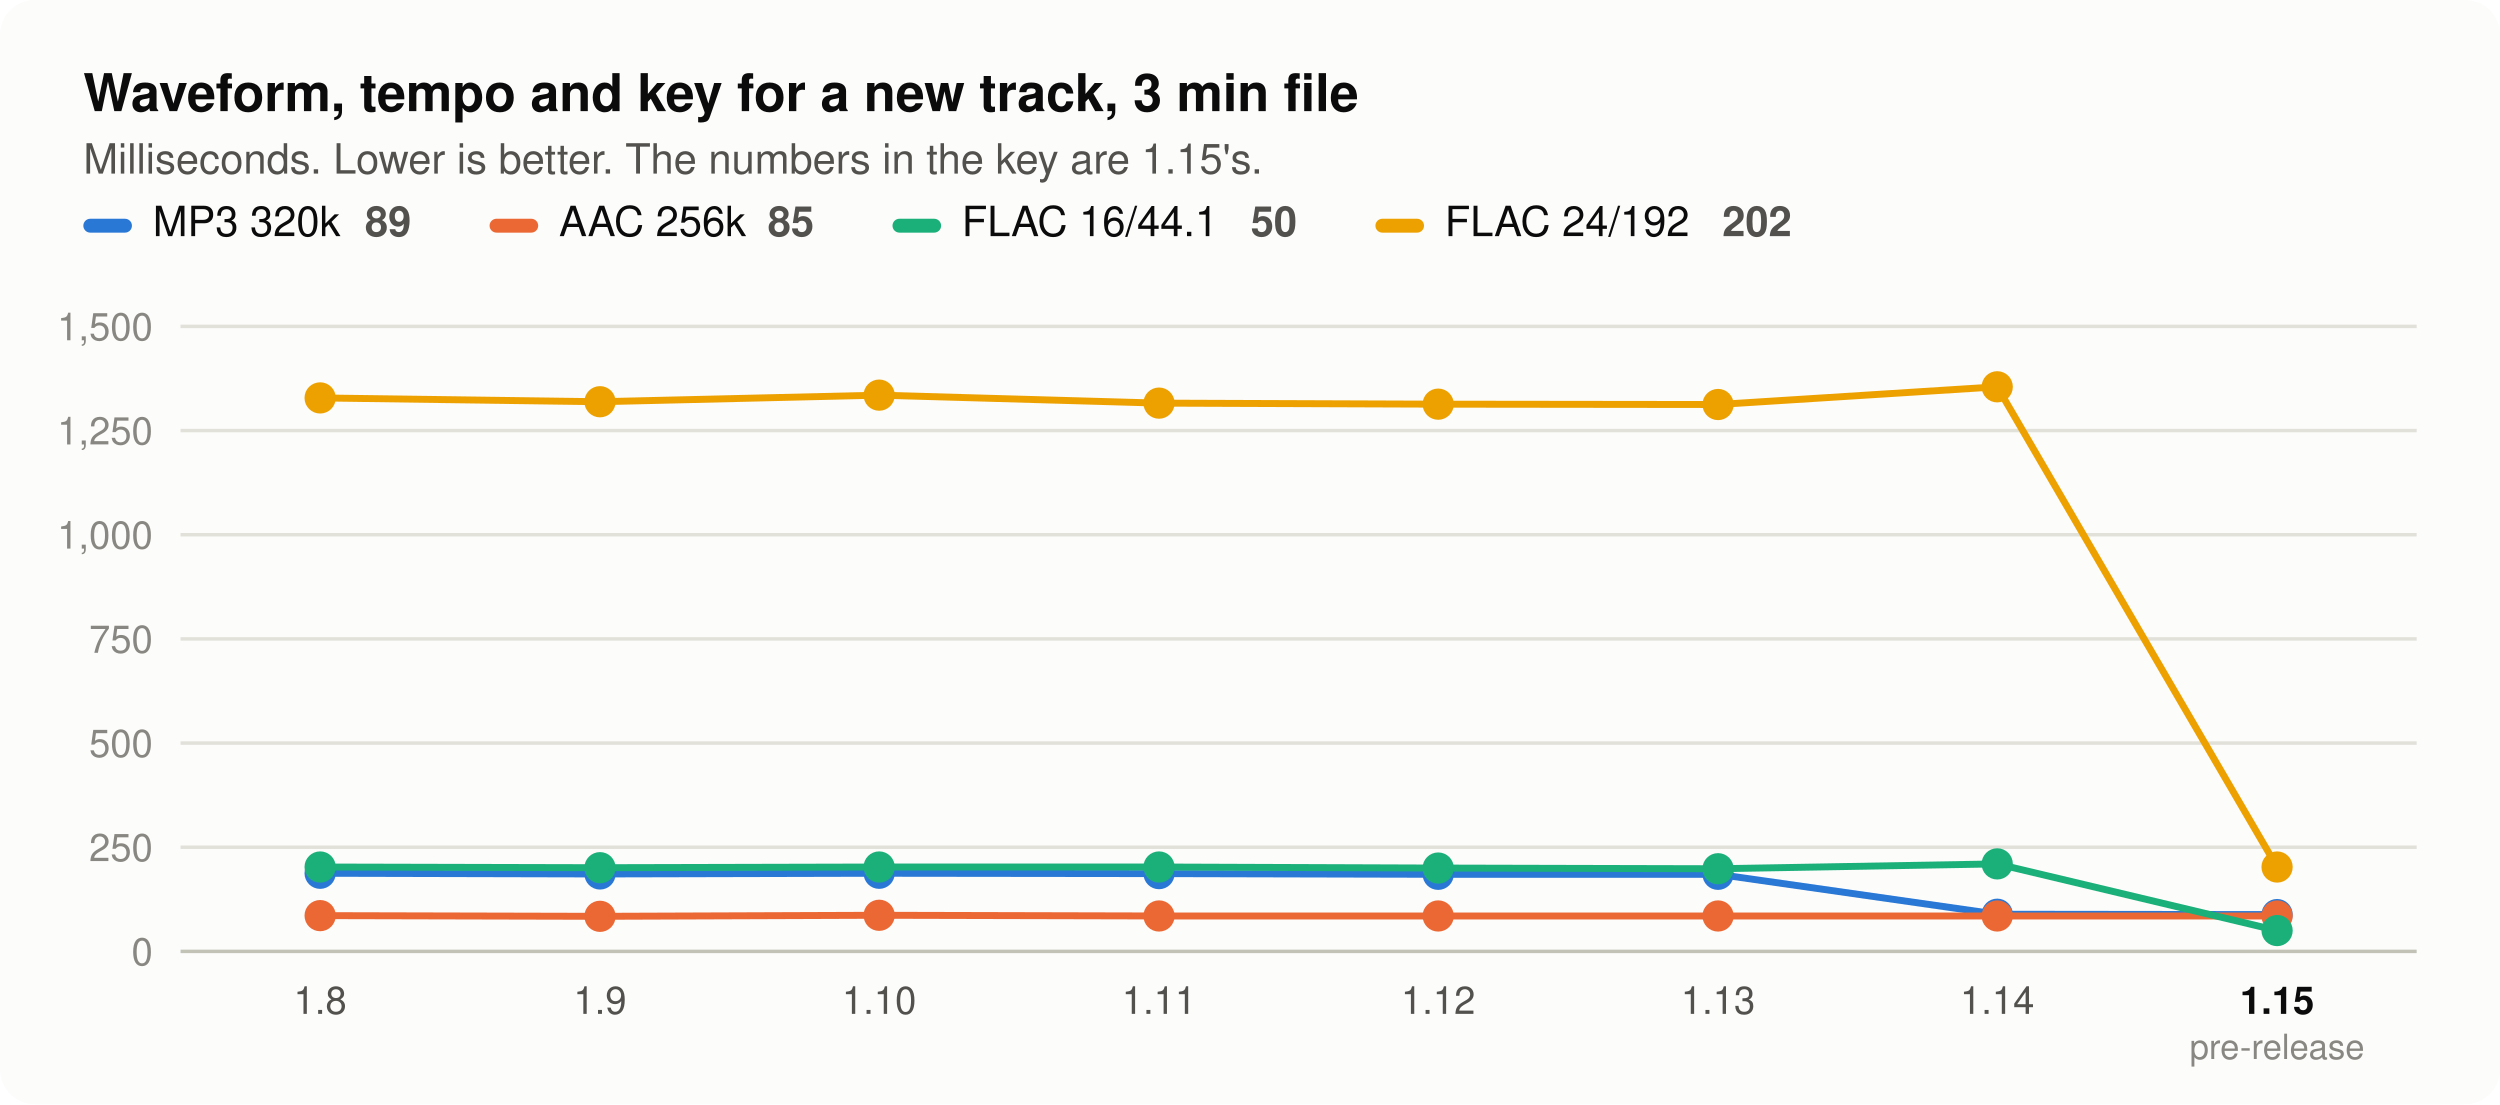
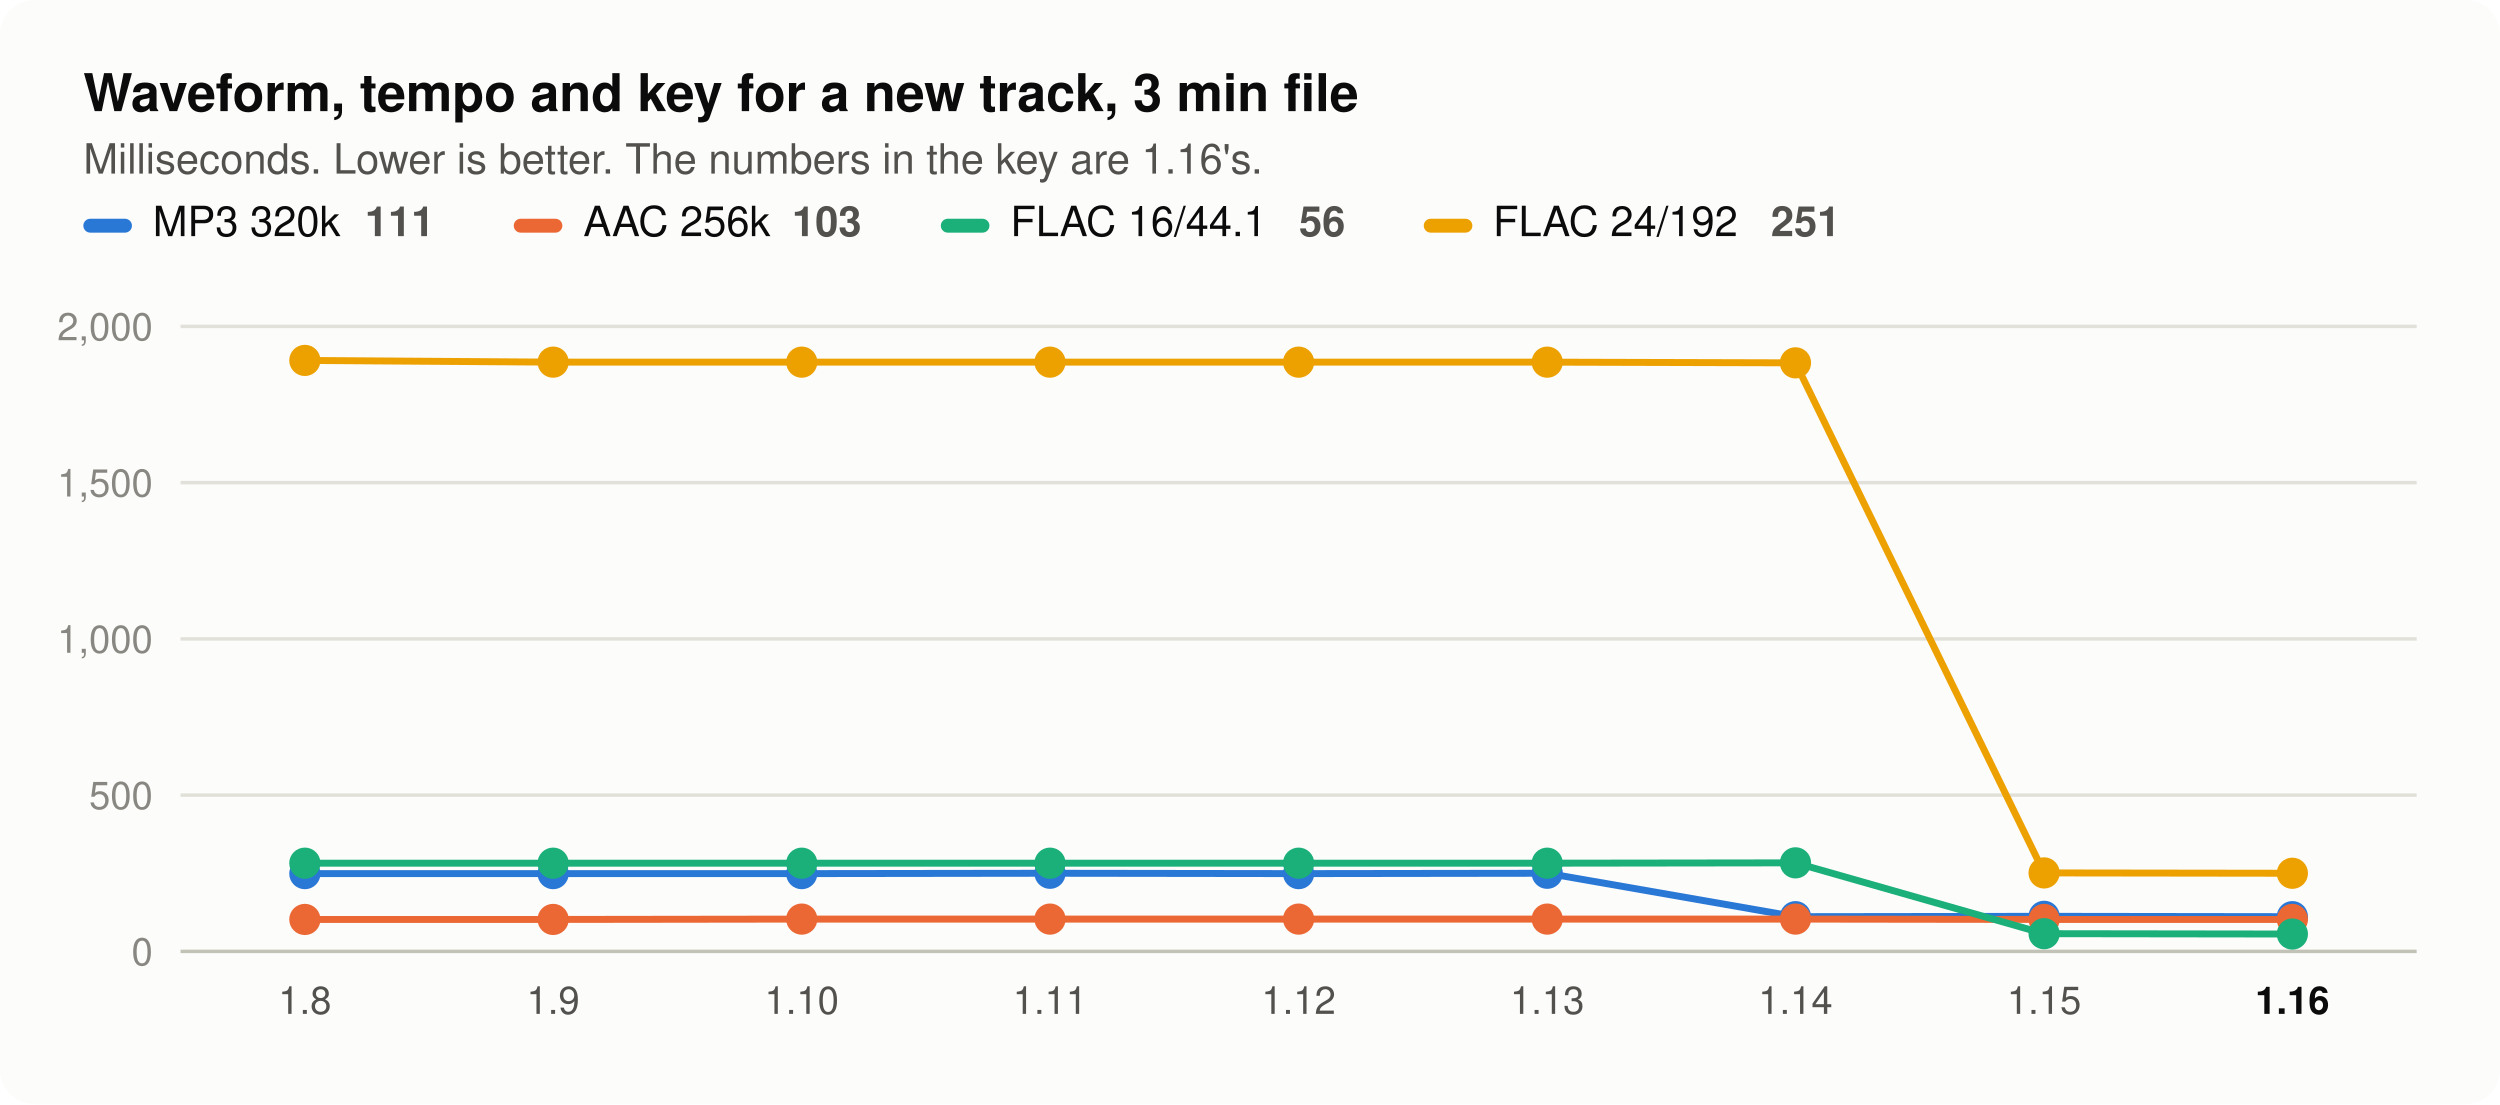
<svg xmlns="http://www.w3.org/2000/svg" viewBox="0 0 720 318" width="720" height="318" font-family="-apple-system,BlinkMacSystemFont,'Segoe UI',Helvetica,Arial,sans-serif" role="img" aria-label="Waveform, tempo and key for a new track, 3 min file">
  <style>.bg{fill:#fcfcfb}.t{fill:#0b0b0b}.m{fill:#52514e}.q{fill:#898781}.box{fill:#f0efec}.g{stroke:#e1e0d9}.a{stroke:#c3c2b7}.k{stroke:#b9b8b2}.ring{stroke:#fcfcfb}.s0{fill:#2a78d6;stroke:#2a78d6}.s1{fill:#eb6834;stroke:#eb6834}.s2{fill:#1baf7a;stroke:#1baf7a}.s3{fill:#eda100;stroke:#eda100}@media (prefers-color-scheme:dark){.bg{fill:#1a1a19}.t{fill:#f0efec}.m{fill:#c3c2b7}.q{fill:#898781}.box{fill:#262624}.g{stroke:#2c2c2a}.a{stroke:#383835}.k{stroke:#55554f}.ring{stroke:#1a1a19}.s0{fill:#3987e5;stroke:#3987e5}.s1{fill:#d95926;stroke:#d95926}.s2{fill:#199e70;stroke:#199e70}.s3{fill:#c98500;stroke:#c98500}}text{font-variant-numeric:tabular-nums}.ln{fill:none;stroke-linejoin:round;stroke-linecap:round}rect.s0,rect.s1,rect.s2,rect.s3,rect.s4,rect.s5,rect.s6,rect.s7,rect.sg{stroke:none}</style>
  <rect class="bg" width="720" height="318" rx="10" />
  <text class="t" x="24.0" y="32.0" font-size="15" text-anchor="start" font-weight="600">Waveform, tempo and key for a new track, 3 min file</text>
-   <text class="m" x="24.0" y="50.0" font-size="12" text-anchor="start">Milliseconds. Lower is better. The numbers in the key are 1.15's.</text>
+   <text class="m" x="24.0" y="50.0" font-size="12" text-anchor="start">Milliseconds. Lower is better. The numbers in the key are 1.16's.</text>
  <rect class="s0" x="24" y="63.0" width="14" height="4" rx="2" />
  <text class="t" x="44.0" y="68.0" font-size="12" text-anchor="start">MP3 320k</text>
-   <text class="m" x="105.1" y="68.0" font-size="12" text-anchor="start" font-weight="600">89</text>
-   <rect class="s1" x="141.0" y="63.0" width="14" height="4" rx="2" />
-   <text class="t" x="161.0" y="68.0" font-size="12" text-anchor="start">AAC 256k</text>
-   <text class="m" x="221.1" y="68.0" font-size="12" text-anchor="start" font-weight="600">85</text>
-   <rect class="s2" x="257.04" y="63.0" width="14" height="4" rx="2" />
-   <text class="t" x="277.0" y="68.0" font-size="12" text-anchor="start">FLAC 16/44.1</text>
-   <text class="m" x="360.2" y="68.0" font-size="12" text-anchor="start" font-weight="600">50</text>
-   <rect class="s3" x="396.12" y="63.0" width="14" height="4" rx="2" />
-   <text class="t" x="416.1" y="68.0" font-size="12" text-anchor="start">FLAC 24/192</text>
-   <text class="m" x="496.0" y="68.0" font-size="12" text-anchor="start" font-weight="600">202</text>
+   <text class="m" x="105.1" y="68.0" font-size="12" text-anchor="start" font-weight="600">111</text>
+   <rect class="s1" x="147.96" y="63.0" width="14" height="4" rx="2" />
+   <text class="t" x="168.0" y="68.0" font-size="12" text-anchor="start">AAC 256k</text>
+   <text class="m" x="228.1" y="68.0" font-size="12" text-anchor="start" font-weight="600">103</text>
+   <rect class="s2" x="270.96" y="63.0" width="14" height="4" rx="2" />
+   <text class="t" x="291.0" y="68.0" font-size="12" text-anchor="start">FLAC 16/44.1</text>
+   <text class="m" x="374.1" y="68.0" font-size="12" text-anchor="start" font-weight="600">56</text>
+   <rect class="s3" x="410.04" y="63.0" width="14" height="4" rx="2" />
+   <text class="t" x="430.0" y="68.0" font-size="12" text-anchor="start">FLAC 24/192</text>
+   <text class="m" x="510.0" y="68.0" font-size="12" text-anchor="start" font-weight="600">251</text>
  <line class="a" x1="52.0" y1="274.0" x2="696.0" y2="274.0" stroke-width="1" />
  <text class="q" x="44.0" y="278.0" font-size="11" text-anchor="end">0</text>
-   <line class="g" x1="52.0" y1="244.0" x2="696.0" y2="244.0" stroke-width="1" />
-   <text class="q" x="44.0" y="248.0" font-size="11" text-anchor="end">250</text>
-   <line class="g" x1="52.0" y1="214.0" x2="696.0" y2="214.0" stroke-width="1" />
-   <text class="q" x="44.0" y="218.0" font-size="11" text-anchor="end">500</text>
+   <line class="g" x1="52.0" y1="229.0" x2="696.0" y2="229.0" stroke-width="1" />
+   <text class="q" x="44.0" y="233.0" font-size="11" text-anchor="end">500</text>
  <line class="g" x1="52.0" y1="184.0" x2="696.0" y2="184.0" stroke-width="1" />
-   <text class="q" x="44.0" y="188.0" font-size="11" text-anchor="end">750</text>
-   <line class="g" x1="52.0" y1="154.0" x2="696.0" y2="154.0" stroke-width="1" />
-   <text class="q" x="44.0" y="158.0" font-size="11" text-anchor="end">1,000</text>
-   <line class="g" x1="52.0" y1="124.0" x2="696.0" y2="124.0" stroke-width="1" />
-   <text class="q" x="44.0" y="128.0" font-size="11" text-anchor="end">1,250</text>
+   <text class="q" x="44.0" y="188.0" font-size="11" text-anchor="end">1,000</text>
+   <line class="g" x1="52.0" y1="139.0" x2="696.0" y2="139.0" stroke-width="1" />
+   <text class="q" x="44.0" y="143.0" font-size="11" text-anchor="end">1,500</text>
  <line class="g" x1="52.0" y1="94.0" x2="696.0" y2="94.0" stroke-width="1" />
-   <text class="q" x="44.0" y="98.0" font-size="11" text-anchor="end">1,500</text>
-   <text class="m" x="92.2" y="292.0" font-size="11" text-anchor="middle">1.8</text>
-   <text class="m" x="172.8" y="292.0" font-size="11" text-anchor="middle">1.9</text>
-   <text class="m" x="253.2" y="292.0" font-size="11" text-anchor="middle">1.10</text>
-   <text class="m" x="333.8" y="292.0" font-size="11" text-anchor="middle">1.11</text>
-   <text class="m" x="414.2" y="292.0" font-size="11" text-anchor="middle">1.12</text>
-   <text class="m" x="494.8" y="292.0" font-size="11" text-anchor="middle">1.13</text>
-   <text class="m" x="575.2" y="292.0" font-size="11" text-anchor="middle">1.14</text>
-   <text class="t" x="655.8" y="292.0" font-size="11" text-anchor="middle" font-weight="600">1.15</text>
-   <text class="q" x="655.8" y="305.0" font-size="10" text-anchor="middle">pre-release</text>
-   <path class="ln s0" stroke-width="2" d="M92.2,251.5 L172.8,251.7 L253.2,251.5 L333.8,251.6 L414.2,251.8 L494.8,251.8 L575.2,263.3 L655.8,263.4" />
-   <circle class="s0 ring" cx="92.2" cy="251.5" r="3.5" stroke-width="2" />
-   <circle class="s0 ring" cx="172.8" cy="251.7" r="3.5" stroke-width="2" />
-   <circle class="s0 ring" cx="253.2" cy="251.5" r="3.5" stroke-width="2" />
-   <circle class="s0 ring" cx="333.8" cy="251.6" r="3.5" stroke-width="2" />
-   <circle class="s0 ring" cx="414.2" cy="251.8" r="3.5" stroke-width="2" />
-   <circle class="s0 ring" cx="494.8" cy="251.8" r="3.5" stroke-width="2" />
-   <circle class="s0 ring" cx="575.2" cy="263.3" r="3.5" stroke-width="2" />
-   <circle class="s0 ring" cx="655.8" cy="263.4" r="3.5" stroke-width="2" />
-   <path class="ln s1" stroke-width="2" d="M92.2,263.7 L172.8,263.9 L253.2,263.6 L333.8,263.8 L414.2,263.8 L494.8,263.8 L575.2,263.8 L655.8,263.8" />
-   <circle class="s1 ring" cx="92.2" cy="263.7" r="3.5" stroke-width="2" />
-   <circle class="s1 ring" cx="172.8" cy="263.9" r="3.5" stroke-width="2" />
-   <circle class="s1 ring" cx="253.2" cy="263.6" r="3.5" stroke-width="2" />
-   <circle class="s1 ring" cx="333.8" cy="263.8" r="3.5" stroke-width="2" />
-   <circle class="s1 ring" cx="414.2" cy="263.8" r="3.5" stroke-width="2" />
-   <circle class="s1 ring" cx="494.8" cy="263.8" r="3.5" stroke-width="2" />
-   <circle class="s1 ring" cx="575.2" cy="263.8" r="3.5" stroke-width="2" />
-   <circle class="s1 ring" cx="655.8" cy="263.8" r="3.5" stroke-width="2" />
-   <path class="ln s2" stroke-width="2" d="M92.2,249.7 L172.8,249.9 L253.2,249.7 L333.8,249.7 L414.2,250.0 L494.8,250.2 L575.2,248.8 L655.8,268.0" />
-   <circle class="s2 ring" cx="92.2" cy="249.7" r="3.5" stroke-width="2" />
-   <circle class="s2 ring" cx="172.8" cy="249.9" r="3.5" stroke-width="2" />
-   <circle class="s2 ring" cx="253.2" cy="249.7" r="3.5" stroke-width="2" />
-   <circle class="s2 ring" cx="333.8" cy="249.7" r="3.5" stroke-width="2" />
-   <circle class="s2 ring" cx="414.2" cy="250.0" r="3.5" stroke-width="2" />
-   <circle class="s2 ring" cx="494.8" cy="250.2" r="3.5" stroke-width="2" />
-   <circle class="s2 ring" cx="575.2" cy="248.8" r="3.5" stroke-width="2" />
-   <circle class="s2 ring" cx="655.8" cy="268.0" r="3.5" stroke-width="2" />
-   <path class="ln s3" stroke-width="2" d="M92.2,114.6 L172.8,115.7 L253.2,113.8 L333.8,116.1 L414.2,116.4 L494.8,116.5 L575.2,111.4 L655.8,249.7" />
-   <circle class="s3 ring" cx="92.2" cy="114.6" r="3.5" stroke-width="2" />
-   <circle class="s3 ring" cx="172.8" cy="115.7" r="3.5" stroke-width="2" />
-   <circle class="s3 ring" cx="253.2" cy="113.8" r="3.5" stroke-width="2" />
-   <circle class="s3 ring" cx="333.8" cy="116.1" r="3.5" stroke-width="2" />
-   <circle class="s3 ring" cx="414.2" cy="116.4" r="3.5" stroke-width="2" />
-   <circle class="s3 ring" cx="494.8" cy="116.5" r="3.5" stroke-width="2" />
-   <circle class="s3 ring" cx="575.2" cy="111.4" r="3.5" stroke-width="2" />
-   <circle class="s3 ring" cx="655.8" cy="249.7" r="3.5" stroke-width="2" />
+   <text class="q" x="44.0" y="98.0" font-size="11" text-anchor="end">2,000</text>
+   <text class="m" x="87.8" y="292.0" font-size="11" text-anchor="middle">1.8</text>
+   <text class="m" x="159.3" y="292.0" font-size="11" text-anchor="middle">1.9</text>
+   <text class="m" x="230.9" y="292.0" font-size="11" text-anchor="middle">1.10</text>
+   <text class="m" x="302.4" y="292.0" font-size="11" text-anchor="middle">1.11</text>
+   <text class="m" x="374.0" y="292.0" font-size="11" text-anchor="middle">1.12</text>
+   <text class="m" x="445.6" y="292.0" font-size="11" text-anchor="middle">1.13</text>
+   <text class="m" x="517.1" y="292.0" font-size="11" text-anchor="middle">1.14</text>
+   <text class="m" x="588.7" y="292.0" font-size="11" text-anchor="middle">1.15</text>
+   <text class="t" x="660.2" y="292.0" font-size="11" text-anchor="middle" font-weight="600">1.16</text>
+   <path class="ln s0" stroke-width="2" d="M87.8,251.6 L159.3,251.6 L230.9,251.6 L302.4,251.5 L374.0,251.6 L445.6,251.5 L517.1,264.0 L588.7,263.9 L660.2,264.0" />
+   <circle class="s0 ring" cx="87.8" cy="251.6" r="3.5" stroke-width="2" />
+   <circle class="s0 ring" cx="159.3" cy="251.6" r="3.5" stroke-width="2" />
+   <circle class="s0 ring" cx="230.9" cy="251.6" r="3.5" stroke-width="2" />
+   <circle class="s0 ring" cx="302.4" cy="251.5" r="3.5" stroke-width="2" />
+   <circle class="s0 ring" cx="374.0" cy="251.6" r="3.5" stroke-width="2" />
+   <circle class="s0 ring" cx="445.6" cy="251.5" r="3.5" stroke-width="2" />
+   <circle class="s0 ring" cx="517.1" cy="264.0" r="3.5" stroke-width="2" />
+   <circle class="s0 ring" cx="588.7" cy="263.9" r="3.5" stroke-width="2" />
+   <circle class="s0 ring" cx="660.2" cy="264.0" r="3.5" stroke-width="2" />
+   <path class="ln s1" stroke-width="2" d="M87.8,264.8 L159.3,264.8 L230.9,264.7 L302.4,264.7 L374.0,264.7 L445.6,264.7 L517.1,264.7 L588.7,264.8 L660.2,264.8" />
+   <circle class="s1 ring" cx="87.8" cy="264.8" r="3.5" stroke-width="2" />
+   <circle class="s1 ring" cx="159.3" cy="264.8" r="3.5" stroke-width="2" />
+   <circle class="s1 ring" cx="230.9" cy="264.7" r="3.5" stroke-width="2" />
+   <circle class="s1 ring" cx="302.4" cy="264.7" r="3.5" stroke-width="2" />
+   <circle class="s1 ring" cx="374.0" cy="264.7" r="3.5" stroke-width="2" />
+   <circle class="s1 ring" cx="445.6" cy="264.7" r="3.5" stroke-width="2" />
+   <circle class="s1 ring" cx="517.1" cy="264.7" r="3.5" stroke-width="2" />
+   <circle class="s1 ring" cx="588.7" cy="264.8" r="3.5" stroke-width="2" />
+   <circle class="s1 ring" cx="660.2" cy="264.8" r="3.5" stroke-width="2" />
+   <path class="ln s2" stroke-width="2" d="M87.8,248.6 L159.3,248.6 L230.9,248.6 L302.4,248.6 L374.0,248.6 L445.6,248.6 L517.1,248.5 L588.7,268.9 L660.2,269.0" />
+   <circle class="s2 ring" cx="87.8" cy="248.6" r="3.5" stroke-width="2" />
+   <circle class="s2 ring" cx="159.3" cy="248.6" r="3.5" stroke-width="2" />
+   <circle class="s2 ring" cx="230.9" cy="248.6" r="3.5" stroke-width="2" />
+   <circle class="s2 ring" cx="302.4" cy="248.6" r="3.5" stroke-width="2" />
+   <circle class="s2 ring" cx="374.0" cy="248.6" r="3.5" stroke-width="2" />
+   <circle class="s2 ring" cx="445.6" cy="248.6" r="3.5" stroke-width="2" />
+   <circle class="s2 ring" cx="517.1" cy="248.5" r="3.5" stroke-width="2" />
+   <circle class="s2 ring" cx="588.7" cy="268.9" r="3.5" stroke-width="2" />
+   <circle class="s2 ring" cx="660.2" cy="269.0" r="3.5" stroke-width="2" />
+   <path class="ln s3" stroke-width="2" d="M87.8,103.8 L159.3,104.3 L230.9,104.3 L302.4,104.3 L374.0,104.3 L445.6,104.3 L517.1,104.5 L588.7,251.4 L660.2,251.5" />
+   <circle class="s3 ring" cx="87.8" cy="103.8" r="3.5" stroke-width="2" />
+   <circle class="s3 ring" cx="159.3" cy="104.3" r="3.5" stroke-width="2" />
+   <circle class="s3 ring" cx="230.9" cy="104.3" r="3.5" stroke-width="2" />
+   <circle class="s3 ring" cx="302.4" cy="104.3" r="3.5" stroke-width="2" />
+   <circle class="s3 ring" cx="374.0" cy="104.3" r="3.5" stroke-width="2" />
+   <circle class="s3 ring" cx="445.6" cy="104.3" r="3.5" stroke-width="2" />
+   <circle class="s3 ring" cx="517.1" cy="104.5" r="3.5" stroke-width="2" />
+   <circle class="s3 ring" cx="588.7" cy="251.4" r="3.5" stroke-width="2" />
+   <circle class="s3 ring" cx="660.2" cy="251.5" r="3.5" stroke-width="2" />
</svg>
